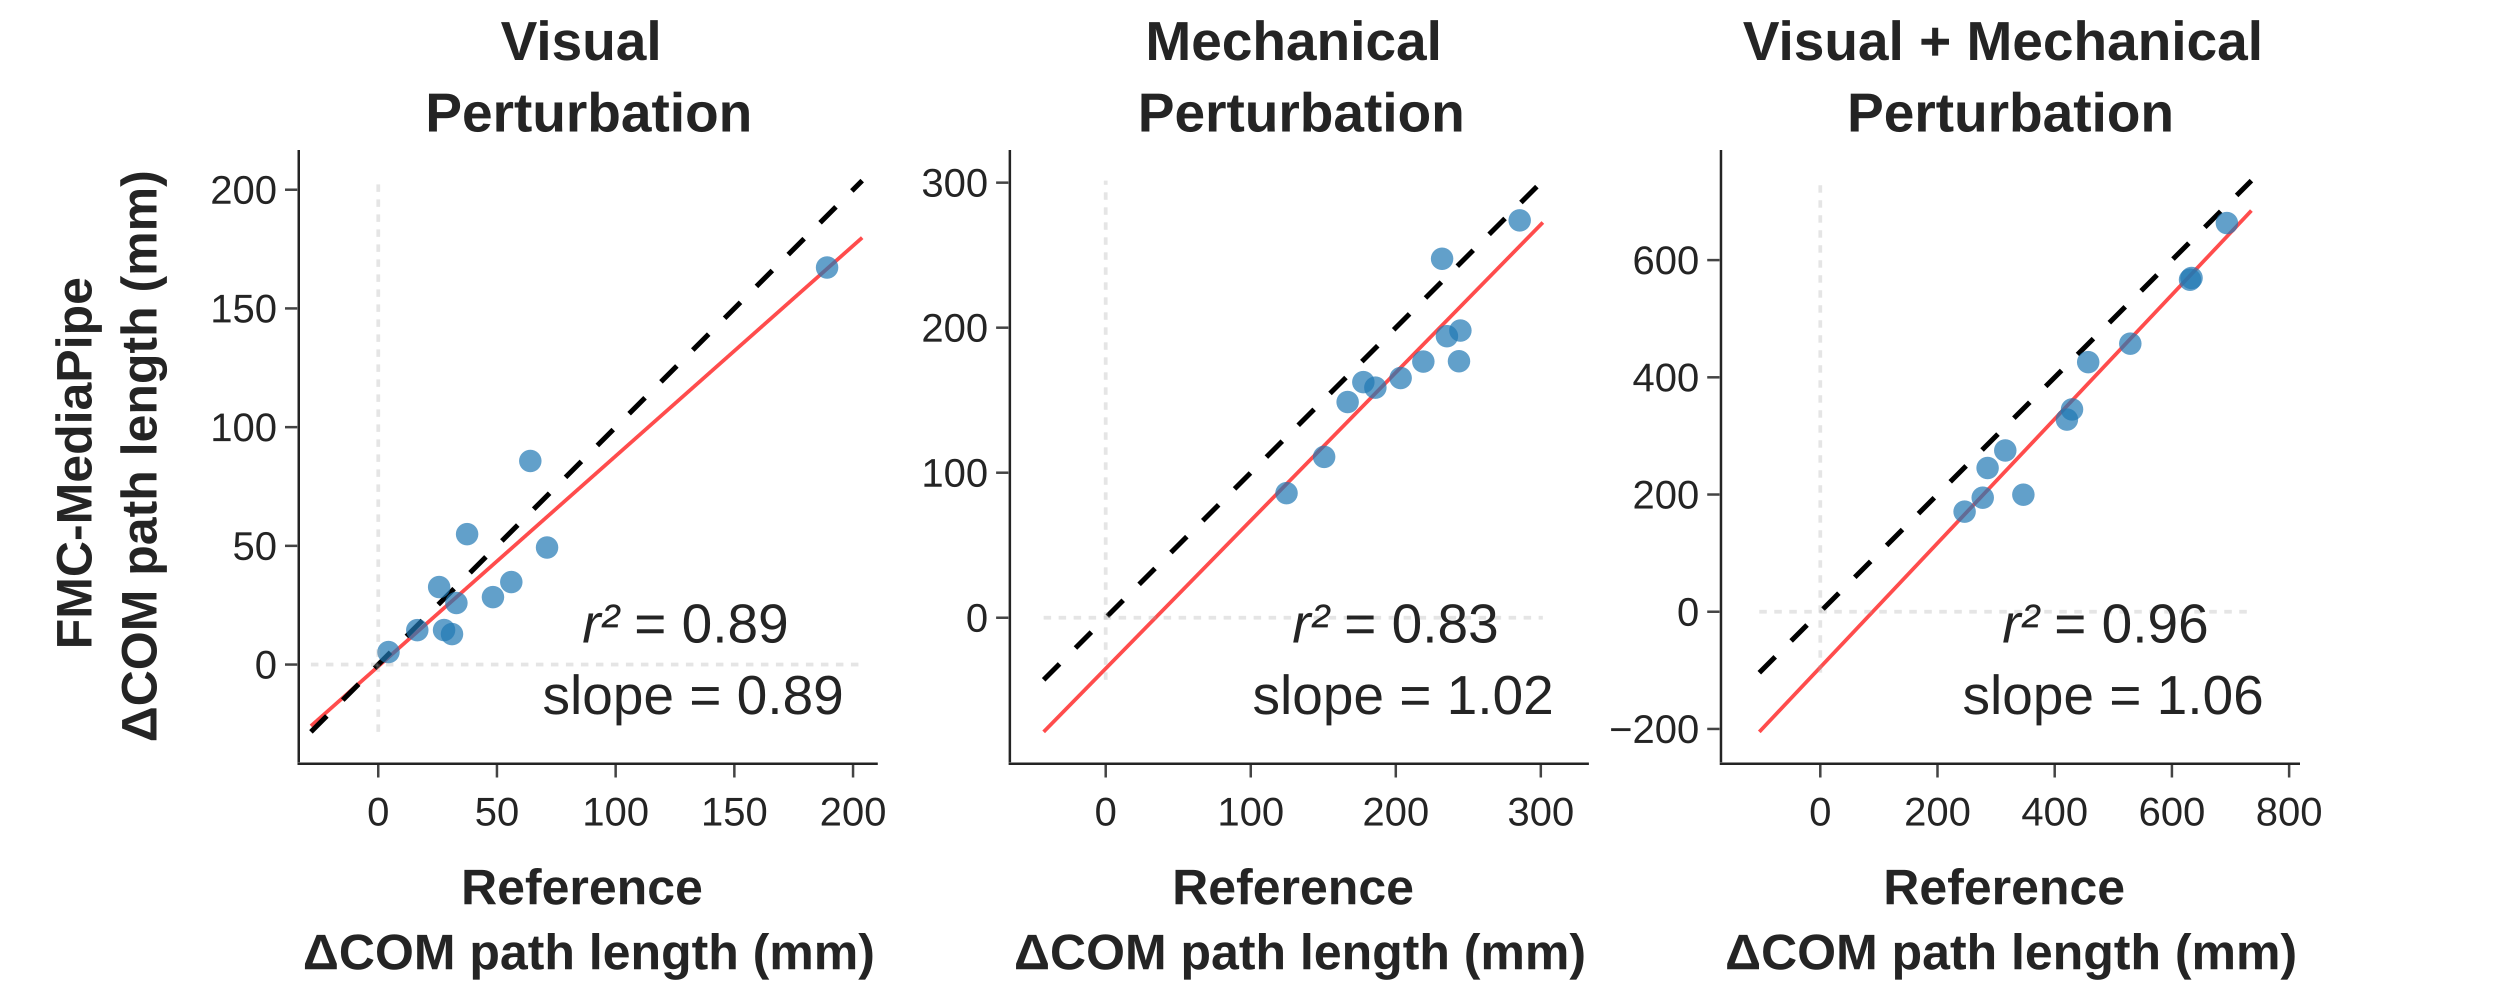
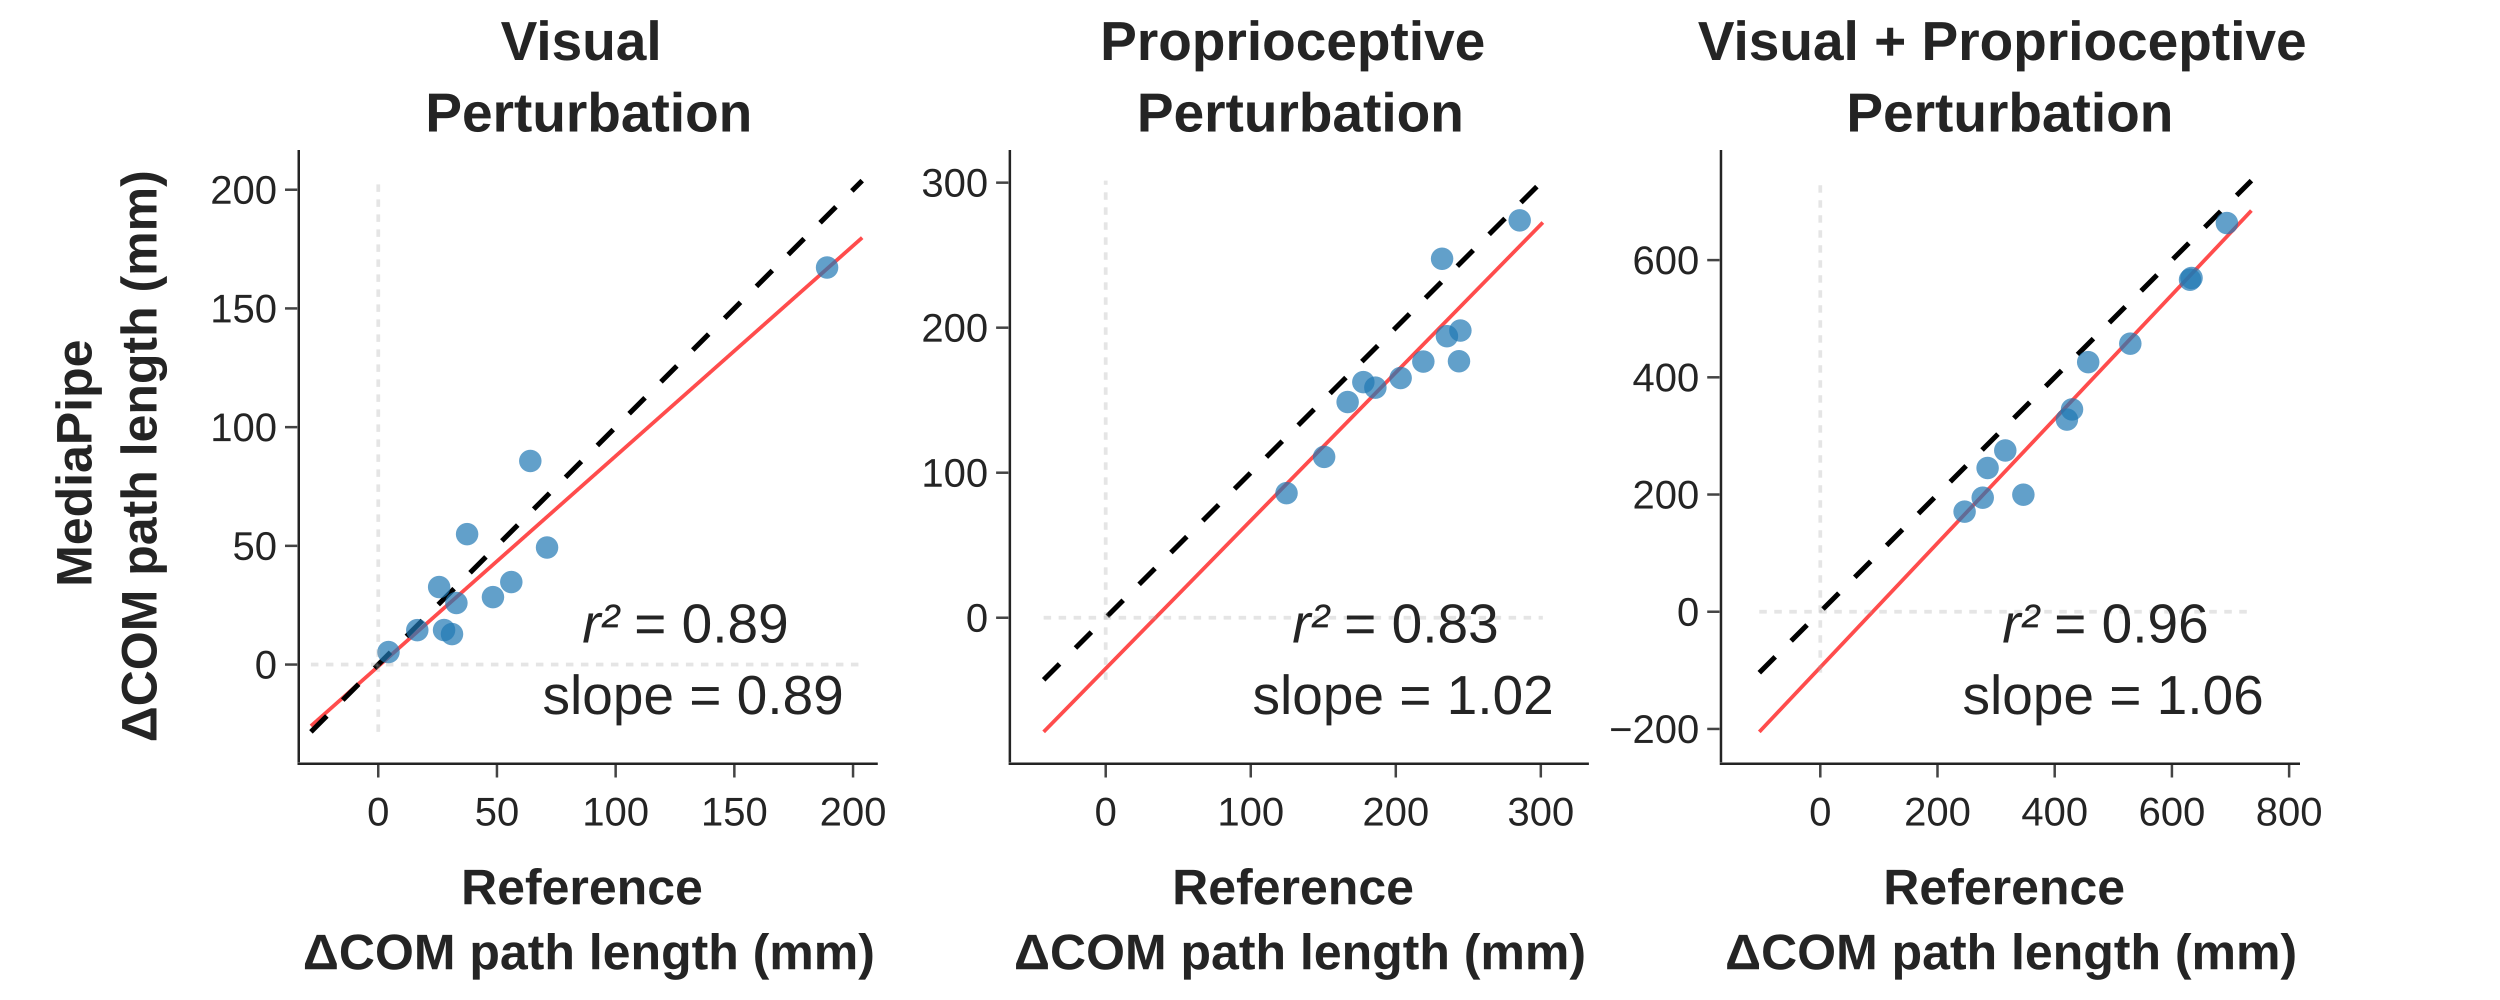
<svg xmlns="http://www.w3.org/2000/svg" class="main-svg" width="3000" height="1200" style="" viewBox="0 0 1000 400">
  <rect x="0" y="0" width="1000" height="400" style="fill: rgb(255, 255, 255); fill-opacity: 1;" />
-   <defs id="defs-99c107">
+   <defs id="defs-bf6c37">
    <g class="clips">
-       <clipPath id="clip99c107xyplot" class="plotclip">
+       <clipPath id="clipbf6c37xyplot" class="plotclip">
        <rect width="231.111" height="245" />
      </clipPath>
-       <clipPath id="clip99c107x2y2plot" class="plotclip">
+       <clipPath id="clipbf6c37x2y2plot" class="plotclip">
        <rect width="231.111" height="245" />
      </clipPath>
-       <clipPath id="clip99c107x3y3plot" class="plotclip">
+       <clipPath id="clipbf6c37x3y3plot" class="plotclip">
        <rect width="231.111" height="245" />
      </clipPath>
-       <clipPath class="axesclip" id="clip99c107x">
+       <clipPath class="axesclip" id="clipbf6c37x">
        <rect x="120" y="0" width="231.111" height="400" />
      </clipPath>
-       <clipPath class="axesclip" id="clip99c107y">
+       <clipPath class="axesclip" id="clipbf6c37y">
        <rect x="0" y="60" width="1000" height="245" />
      </clipPath>
-       <clipPath class="axesclip" id="clip99c107xy">
+       <clipPath class="axesclip" id="clipbf6c37xy">
        <rect x="120" y="60" width="231.111" height="245" />
      </clipPath>
-       <clipPath class="axesclip" id="clip99c107y2">
+       <clipPath class="axesclip" id="clipbf6c37y2">
        <rect x="0" y="60" width="1000" height="245" />
      </clipPath>
-       <clipPath class="axesclip" id="clip99c107xy2">
+       <clipPath class="axesclip" id="clipbf6c37xy2">
        <rect x="120" y="60" width="231.111" height="245" />
      </clipPath>
-       <clipPath class="axesclip" id="clip99c107y3">
+       <clipPath class="axesclip" id="clipbf6c37y3">
        <rect x="0" y="60" width="1000" height="245" />
      </clipPath>
-       <clipPath class="axesclip" id="clip99c107xy3">
+       <clipPath class="axesclip" id="clipbf6c37xy3">
        <rect x="120" y="60" width="231.111" height="245" />
      </clipPath>
-       <clipPath class="axesclip" id="clip99c107x2">
+       <clipPath class="axesclip" id="clipbf6c37x2">
        <rect x="404.444" y="0" width="231.111" height="400" />
      </clipPath>
-       <clipPath class="axesclip" id="clip99c107x2y">
+       <clipPath class="axesclip" id="clipbf6c37x2y">
        <rect x="404.444" y="60" width="231.111" height="245" />
      </clipPath>
-       <clipPath class="axesclip" id="clip99c107x2y2">
+       <clipPath class="axesclip" id="clipbf6c37x2y2">
        <rect x="404.444" y="60" width="231.111" height="245" />
      </clipPath>
-       <clipPath class="axesclip" id="clip99c107x2y3">
+       <clipPath class="axesclip" id="clipbf6c37x2y3">
        <rect x="404.444" y="60" width="231.111" height="245" />
      </clipPath>
-       <clipPath class="axesclip" id="clip99c107x3">
+       <clipPath class="axesclip" id="clipbf6c37x3">
        <rect x="688.889" y="0" width="231.111" height="400" />
      </clipPath>
-       <clipPath class="axesclip" id="clip99c107x3y">
+       <clipPath class="axesclip" id="clipbf6c37x3y">
        <rect x="688.889" y="60" width="231.111" height="245" />
      </clipPath>
-       <clipPath class="axesclip" id="clip99c107x3y2">
+       <clipPath class="axesclip" id="clipbf6c37x3y2">
        <rect x="688.889" y="60" width="231.111" height="245" />
      </clipPath>
-       <clipPath class="axesclip" id="clip99c107x3y3">
+       <clipPath class="axesclip" id="clipbf6c37x3y3">
        <rect x="688.889" y="60" width="231.111" height="245" />
      </clipPath>
    </g>
    <g class="gradients" />
    <g class="patterns" />
  </defs>
  <g class="bglayer" />
  <g class="layer-below">
    <g class="imagelayer" />
    <g class="shapelayer" />
  </g>
  <g class="cartesianlayer">
    <g class="subplot xy">
      <g class="layer-subplot">
        <g class="shapelayer" />
        <g class="imagelayer" />
      </g>
      <g class="minor-gridlayer">
        <g class="x" />
        <g class="y" />
      </g>
      <g class="gridlayer">
        <g class="x" />
        <g class="y" />
      </g>
      <g class="zerolinelayer" />
      <g class="layer-between">
        <g class="shapelayer" />
        <g class="imagelayer" />
      </g>
      <path class="xlines-below" />
      <path class="ylines-below" />
      <g class="overlines-below" />
      <g class="xaxislayer-below" />
      <g class="yaxislayer-below" />
      <g class="overaxes-below" />
      <g class="overplot">
-         <g class="xy" transform="translate(120,60)" clip-path="url(#clip99c107xyplot)">
+         <g class="xy" transform="translate(120,60)" clip-path="url(#clipbf6c37xyplot)">
          <g class="scatterlayer mlayer">
-             <g class="trace scatter trace723221" style="stroke-miterlimit: 2; opacity: 0.7;">
+             <g class="trace scatter traced39b76" style="stroke-miterlimit: 2; opacity: 0.7;">
              <g class="fills" />
              <g class="errorbars" />
              <g class="lines">
                <path class="js-line" d="M4.37,230.4L224.87,35.06" style="vector-effect: none; fill: none; stroke: rgb(255, 0, 0); stroke-opacity: 1; stroke-width: 1.5px; opacity: 1;" />
              </g>
              <g class="points" />
              <g class="text" />
            </g>
-             <g class="trace scatter trace7d276e" style="stroke-miterlimit: 2; opacity: 1;">
+             <g class="trace scatter trace0573f9" style="stroke-miterlimit: 2; opacity: 1;">
              <g class="fills" />
              <g class="errorbars" />
              <g class="lines">
                <path class="js-line" d="M4.37,232.75L224.87,12.25" style="vector-effect: none; fill: none; stroke: rgb(0, 0, 0); stroke-opacity: 1; stroke-dasharray: 9px, 9px; stroke-width: 2px; opacity: 1;" />
              </g>
              <g class="points" />
              <g class="text" />
            </g>
-             <g class="trace scatter trace56e8c5" style="stroke-miterlimit: 2; opacity: 1;">
+             <g class="trace scatter trace6e6828" style="stroke-miterlimit: 2; opacity: 1;">
              <g class="fills" />
              <g class="errorbars" />
              <g class="lines" />
              <g class="points">
                <path class="point" transform="translate(35.4,200.82)" d="M4.5,0A4.5,4.5 0 1,1 0,-4.5A4.5,4.5 0 0,1 4.5,0Z" style="opacity: 0.7; stroke-width: 0px; fill: rgb(31, 119, 180); fill-opacity: 1;" />
                <path class="point" transform="translate(60.8,193.63)" d="M4.5,0A4.5,4.5 0 1,1 0,-4.5A4.5,4.5 0 0,1 4.5,0Z" style="opacity: 0.7; stroke-width: 0px; fill: rgb(31, 119, 180); fill-opacity: 1;" />
                <path class="point" transform="translate(98.82,159.01)" d="M4.5,0A4.5,4.5 0 1,1 0,-4.5A4.5,4.5 0 0,1 4.5,0Z" style="opacity: 0.7; stroke-width: 0px; fill: rgb(31, 119, 180); fill-opacity: 1;" />
                <path class="point" transform="translate(62.56,181.2)" d="M4.5,0A4.5,4.5 0 1,1 0,-4.5A4.5,4.5 0 0,1 4.5,0Z" style="opacity: 0.7; stroke-width: 0px; fill: rgb(31, 119, 180); fill-opacity: 1;" />
                <path class="point" transform="translate(46.91,192.06)" d="M4.5,0A4.5,4.5 0 1,1 0,-4.5A4.5,4.5 0 0,1 4.5,0Z" style="opacity: 0.7; stroke-width: 0px; fill: rgb(31, 119, 180); fill-opacity: 1;" />
                <path class="point" transform="translate(84.52,172.82)" d="M4.5,0A4.5,4.5 0 1,1 0,-4.5A4.5,4.5 0 0,1 4.5,0Z" style="opacity: 0.7; stroke-width: 0px; fill: rgb(31, 119, 180); fill-opacity: 1;" />
                <path class="point" transform="translate(210.83,47.01)" d="M4.5,0A4.5,4.5 0 1,1 0,-4.5A4.5,4.5 0 0,1 4.5,0Z" style="opacity: 0.7; stroke-width: 0px; fill: rgb(31, 119, 180); fill-opacity: 1;" />
                <path class="point" transform="translate(55.66,174.82)" d="M4.5,0A4.5,4.5 0 1,1 0,-4.5A4.5,4.5 0 0,1 4.5,0Z" style="opacity: 0.7; stroke-width: 0px; fill: rgb(31, 119, 180); fill-opacity: 1;" />
                <path class="point" transform="translate(57.62,192.02)" d="M4.5,0A4.5,4.5 0 1,1 0,-4.5A4.5,4.5 0 0,1 4.5,0Z" style="opacity: 0.7; stroke-width: 0px; fill: rgb(31, 119, 180); fill-opacity: 1;" />
                <path class="point" transform="translate(66.84,153.66)" d="M4.5,0A4.5,4.5 0 1,1 0,-4.5A4.5,4.5 0 0,1 4.5,0Z" style="opacity: 0.7; stroke-width: 0px; fill: rgb(31, 119, 180); fill-opacity: 1;" />
                <path class="point" transform="translate(77.18,178.85)" d="M4.5,0A4.5,4.5 0 1,1 0,-4.5A4.5,4.5 0 0,1 4.5,0Z" style="opacity: 0.7; stroke-width: 0px; fill: rgb(31, 119, 180); fill-opacity: 1;" />
                <path class="point" transform="translate(92.12,124.39)" d="M4.5,0A4.5,4.5 0 1,1 0,-4.5A4.5,4.5 0 0,1 4.5,0Z" style="opacity: 0.7; stroke-width: 0px; fill: rgb(31, 119, 180); fill-opacity: 1;" />
              </g>
              <g class="text" />
            </g>
          </g>
        </g>
      </g>
      <path class="xlines-above crisp" d="M119,305.5H351.111" style="fill: none; stroke-width: 1px; stroke: rgb(36, 36, 36); stroke-opacity: 1;" />
      <path class="ylines-above crisp" d="M119.5,60V305" style="fill: none; stroke-width: 1px; stroke: rgb(36, 36, 36); stroke-opacity: 1;" />
      <g class="overlines-above" />
      <g class="xaxislayer-above">
        <path class="xtick ticks crisp" d="M0,306v5" transform="translate(151.3,0)" style="stroke: rgb(68, 68, 68); stroke-opacity: 1; stroke-width: 1px;" />
        <path class="xtick ticks crisp" d="M0,306v5" transform="translate(198.78,0)" style="stroke: rgb(68, 68, 68); stroke-opacity: 1; stroke-width: 1px;" />
        <path class="xtick ticks crisp" d="M0,306v5" transform="translate(246.26,0)" style="stroke: rgb(68, 68, 68); stroke-opacity: 1; stroke-width: 1px;" />
        <path class="xtick ticks crisp" d="M0,306v5" transform="translate(293.74,0)" style="stroke: rgb(68, 68, 68); stroke-opacity: 1; stroke-width: 1px;" />
        <path class="xtick ticks crisp" d="M0,306v5" transform="translate(341.22,0)" style="stroke: rgb(68, 68, 68); stroke-opacity: 1; stroke-width: 1px;" />
        <g class="xtick">
          <text text-anchor="middle" x="0" y="330.2" transform="translate(151.3,0)" style="font-family: Arial; font-size: 16px; fill: rgb(36, 36, 36); fill-opacity: 1; white-space: pre; opacity: 1;">0</text>
        </g>
        <g class="xtick">
          <text text-anchor="middle" x="0" y="330.2" style="font-family: Arial; font-size: 16px; fill: rgb(36, 36, 36); fill-opacity: 1; white-space: pre; opacity: 1;" transform="translate(198.78,0)">50</text>
        </g>
        <g class="xtick">
          <text text-anchor="middle" x="0" y="330.2" style="font-family: Arial; font-size: 16px; fill: rgb(36, 36, 36); fill-opacity: 1; white-space: pre; opacity: 1;" transform="translate(246.26,0)">100</text>
        </g>
        <g class="xtick">
          <text text-anchor="middle" x="0" y="330.2" style="font-family: Arial; font-size: 16px; fill: rgb(36, 36, 36); fill-opacity: 1; white-space: pre; opacity: 1;" transform="translate(293.74,0)">150</text>
        </g>
        <g class="xtick">
          <text text-anchor="middle" x="0" y="330.2" style="font-family: Arial; font-size: 16px; fill: rgb(36, 36, 36); fill-opacity: 1; white-space: pre; opacity: 1;" transform="translate(341.22,0)">200</text>
        </g>
      </g>
      <g class="yaxislayer-above">
        <path class="ytick ticks crisp" d="M119,0h-5" transform="translate(0,265.82)" style="stroke: rgb(68, 68, 68); stroke-opacity: 1; stroke-width: 1px;" />
        <path class="ytick ticks crisp" d="M119,0h-5" transform="translate(0,218.34)" style="stroke: rgb(68, 68, 68); stroke-opacity: 1; stroke-width: 1px;" />
        <path class="ytick ticks crisp" d="M119,0h-5" transform="translate(0,170.86)" style="stroke: rgb(68, 68, 68); stroke-opacity: 1; stroke-width: 1px;" />
        <path class="ytick ticks crisp" d="M119,0h-5" transform="translate(0,123.37)" style="stroke: rgb(68, 68, 68); stroke-opacity: 1; stroke-width: 1px;" />
        <path class="ytick ticks crisp" d="M119,0h-5" transform="translate(0,75.89)" style="stroke: rgb(68, 68, 68); stroke-opacity: 1; stroke-width: 1px;" />
        <g class="ytick">
          <text text-anchor="end" x="110.8" y="5.6" transform="translate(0,265.82)" style="font-family: Arial; font-size: 16px; fill: rgb(36, 36, 36); fill-opacity: 1; white-space: pre; opacity: 1;">0</text>
        </g>
        <g class="ytick">
          <text text-anchor="end" x="110.8" y="5.6" style="font-family: Arial; font-size: 16px; fill: rgb(36, 36, 36); fill-opacity: 1; white-space: pre; opacity: 1;" transform="translate(0,218.34)">50</text>
        </g>
        <g class="ytick">
          <text text-anchor="end" x="110.8" y="5.6" style="font-family: Arial; font-size: 16px; fill: rgb(36, 36, 36); fill-opacity: 1; white-space: pre; opacity: 1;" transform="translate(0,170.86)">100</text>
        </g>
        <g class="ytick">
          <text text-anchor="end" x="110.8" y="5.6" style="font-family: Arial; font-size: 16px; fill: rgb(36, 36, 36); fill-opacity: 1; white-space: pre; opacity: 1;" transform="translate(0,123.37)">150</text>
        </g>
        <g class="ytick">
          <text text-anchor="end" x="110.8" y="5.6" style="font-family: Arial; font-size: 16px; fill: rgb(36, 36, 36); fill-opacity: 1; white-space: pre; opacity: 1;" transform="translate(0,75.89)">200</text>
        </g>
      </g>
      <g class="overaxes-above" />
    </g>
    <g class="subplot x2y2">
      <g class="layer-subplot">
        <g class="shapelayer" />
        <g class="imagelayer" />
      </g>
      <g class="minor-gridlayer">
        <g class="x2" />
        <g class="y2" />
      </g>
      <g class="gridlayer">
        <g class="x2" />
        <g class="y2" />
      </g>
      <g class="zerolinelayer" />
      <g class="layer-between">
        <g class="shapelayer" />
        <g class="imagelayer" />
      </g>
      <path class="xlines-below" />
      <path class="ylines-below" />
      <g class="overlines-below" />
      <g class="xaxislayer-below" />
      <g class="yaxislayer-below" />
      <g class="overaxes-below" />
      <g class="overplot">
-         <g class="x2y2" transform="translate(404.4444,60)" clip-path="url(#clip99c107x2y2plot)">
+         <g class="x2y2" transform="translate(404.4444,60)" clip-path="url(#clipbf6c37x2y2plot)">
          <g class="scatterlayer mlayer">
-             <g class="trace scatter trace7ed0c8" style="stroke-miterlimit: 2; opacity: 0.7;">
+             <g class="trace scatter tracee2e56a" style="stroke-miterlimit: 2; opacity: 0.7;">
              <g class="fills" />
              <g class="errorbars" />
              <g class="lines">
                <path class="js-line" d="M13.01,232.75L212.69,28.99" style="vector-effect: none; fill: none; stroke: rgb(255, 0, 0); stroke-opacity: 1; stroke-width: 1.5px; opacity: 1;" />
              </g>
              <g class="points" />
              <g class="text" />
            </g>
-             <g class="trace scatter trace3eb576" style="stroke-miterlimit: 2; opacity: 1;">
+             <g class="trace scatter trace85a915" style="stroke-miterlimit: 2; opacity: 1;">
              <g class="fills" />
              <g class="errorbars" />
              <g class="lines">
                <path class="js-line" d="M13.01,211.93L212.69,12.25" style="vector-effect: none; fill: none; stroke: rgb(0, 0, 0); stroke-opacity: 1; stroke-dasharray: 9px, 9px; stroke-width: 2px; opacity: 1;" />
              </g>
              <g class="points" />
              <g class="text" />
            </g>
-             <g class="trace scatter trace68684f" style="stroke-miterlimit: 2; opacity: 1;">
+             <g class="trace scatter trace732be6" style="stroke-miterlimit: 2; opacity: 1;">
              <g class="fills" />
              <g class="errorbars" />
              <g class="lines" />
              <g class="points">
                <path class="point" transform="translate(179.15,84.5)" d="M4.5,0A4.5,4.5 0 1,1 0,-4.5A4.5,4.5 0 0,1 4.5,0Z" style="opacity: 0.7; stroke-width: 0px; fill: rgb(31, 119, 180); fill-opacity: 1;" />
                <path class="point" transform="translate(155.81,91.21)" d="M4.5,0A4.5,4.5 0 1,1 0,-4.5A4.5,4.5 0 0,1 4.5,0Z" style="opacity: 0.7; stroke-width: 0px; fill: rgb(31, 119, 180); fill-opacity: 1;" />
                <path class="point" transform="translate(203.43,28.15)" d="M4.5,0A4.5,4.5 0 1,1 0,-4.5A4.5,4.5 0 0,1 4.5,0Z" style="opacity: 0.7; stroke-width: 0px; fill: rgb(31, 119, 180); fill-opacity: 1;" />
                <path class="point" transform="translate(172.39,43.51)" d="M4.5,0A4.5,4.5 0 1,1 0,-4.5A4.5,4.5 0 0,1 4.5,0Z" style="opacity: 0.7; stroke-width: 0px; fill: rgb(31, 119, 180); fill-opacity: 1;" />
                <path class="point" transform="translate(125.21,122.76)" d="M4.5,0A4.5,4.5 0 1,1 0,-4.5A4.5,4.5 0 0,1 4.5,0Z" style="opacity: 0.7; stroke-width: 0px; fill: rgb(31, 119, 180); fill-opacity: 1;" />
                <path class="point" transform="translate(110.17,137.26)" d="M4.5,0A4.5,4.5 0 1,1 0,-4.5A4.5,4.5 0 0,1 4.5,0Z" style="opacity: 0.7; stroke-width: 0px; fill: rgb(31, 119, 180); fill-opacity: 1;" />
                <path class="point" transform="translate(179.71,72.22)" d="M4.5,0A4.5,4.5 0 1,1 0,-4.5A4.5,4.5 0 0,1 4.5,0Z" style="opacity: 0.7; stroke-width: 0px; fill: rgb(31, 119, 180); fill-opacity: 1;" />
                <path class="point" transform="translate(140.89,92.85)" d="M4.5,0A4.5,4.5 0 1,1 0,-4.5A4.5,4.5 0 0,1 4.5,0Z" style="opacity: 0.7; stroke-width: 0px; fill: rgb(31, 119, 180); fill-opacity: 1;" />
                <path class="point" transform="translate(145.7,95.06)" d="M4.5,0A4.5,4.5 0 1,1 0,-4.5A4.5,4.5 0 0,1 4.5,0Z" style="opacity: 0.7; stroke-width: 0px; fill: rgb(31, 119, 180); fill-opacity: 1;" />
                <path class="point" transform="translate(134.61,100.81)" d="M4.5,0A4.5,4.5 0 1,1 0,-4.5A4.5,4.5 0 0,1 4.5,0Z" style="opacity: 0.7; stroke-width: 0px; fill: rgb(31, 119, 180); fill-opacity: 1;" />
                <path class="point" transform="translate(174.33,74.48)" d="M4.5,0A4.5,4.5 0 1,1 0,-4.5A4.5,4.5 0 0,1 4.5,0Z" style="opacity: 0.7; stroke-width: 0px; fill: rgb(31, 119, 180); fill-opacity: 1;" />
                <path class="point" transform="translate(164.89,84.63)" d="M4.5,0A4.5,4.5 0 1,1 0,-4.5A4.5,4.5 0 0,1 4.5,0Z" style="opacity: 0.7; stroke-width: 0px; fill: rgb(31, 119, 180); fill-opacity: 1;" />
              </g>
              <g class="text" />
            </g>
          </g>
        </g>
      </g>
      <path class="xlines-above crisp" d="M403.444,305.5H635.556" style="fill: none; stroke-width: 1px; stroke: rgb(36, 36, 36); stroke-opacity: 1;" />
      <path class="ylines-above crisp" d="M403.944,60V305" style="fill: none; stroke-width: 1px; stroke: rgb(36, 36, 36); stroke-opacity: 1;" />
      <g class="overlines-above" />
      <g class="xaxislayer-above">
        <path class="x2tick ticks crisp" d="M0,306v5" transform="translate(442.2844,0)" style="stroke: rgb(68, 68, 68); stroke-opacity: 1; stroke-width: 1px;" />
        <path class="x2tick ticks crisp" d="M0,306v5" transform="translate(500.3044,0)" style="stroke: rgb(68, 68, 68); stroke-opacity: 1; stroke-width: 1px;" />
        <path class="x2tick ticks crisp" d="M0,306v5" transform="translate(558.3144,0)" style="stroke: rgb(68, 68, 68); stroke-opacity: 1; stroke-width: 1px;" />
        <path class="x2tick ticks crisp" d="M0,306v5" transform="translate(616.3244,0)" style="stroke: rgb(68, 68, 68); stroke-opacity: 1; stroke-width: 1px;" />
        <g class="x2tick">
          <text text-anchor="middle" x="0" y="330.2" transform="translate(442.2844,0)" style="font-family: Arial; font-size: 16px; fill: rgb(36, 36, 36); fill-opacity: 1; white-space: pre; opacity: 1;">0</text>
        </g>
        <g class="x2tick">
          <text text-anchor="middle" x="0" y="330.2" style="font-family: Arial; font-size: 16px; fill: rgb(36, 36, 36); fill-opacity: 1; white-space: pre; opacity: 1;" transform="translate(500.3044,0)">100</text>
        </g>
        <g class="x2tick">
          <text text-anchor="middle" x="0" y="330.2" style="font-family: Arial; font-size: 16px; fill: rgb(36, 36, 36); fill-opacity: 1; white-space: pre; opacity: 1;" transform="translate(558.3144,0)">200</text>
        </g>
        <g class="x2tick">
          <text text-anchor="middle" x="0" y="330.2" style="font-family: Arial; font-size: 16px; fill: rgb(36, 36, 36); fill-opacity: 1; white-space: pre; opacity: 1;" transform="translate(616.3244,0)">300</text>
        </g>
      </g>
      <g class="yaxislayer-above">
        <path class="y2tick ticks crisp" d="M403.444,0h-5" transform="translate(0,247.09)" style="stroke: rgb(68, 68, 68); stroke-opacity: 1; stroke-width: 1px;" />
        <path class="y2tick ticks crisp" d="M403.444,0h-5" transform="translate(0,189.08)" style="stroke: rgb(68, 68, 68); stroke-opacity: 1; stroke-width: 1px;" />
        <path class="y2tick ticks crisp" d="M403.444,0h-5" transform="translate(0,131.07)" style="stroke: rgb(68, 68, 68); stroke-opacity: 1; stroke-width: 1px;" />
        <path class="y2tick ticks crisp" d="M403.444,0h-5" transform="translate(0,73.06)" style="stroke: rgb(68, 68, 68); stroke-opacity: 1; stroke-width: 1px;" />
        <g class="y2tick">
          <text text-anchor="end" x="395.244" y="5.6" transform="translate(0,247.09)" style="font-family: Arial; font-size: 16px; fill: rgb(36, 36, 36); fill-opacity: 1; white-space: pre; opacity: 1;">0</text>
        </g>
        <g class="y2tick">
          <text text-anchor="end" x="395.244" y="5.6" style="font-family: Arial; font-size: 16px; fill: rgb(36, 36, 36); fill-opacity: 1; white-space: pre; opacity: 1;" transform="translate(0,189.08)">100</text>
        </g>
        <g class="y2tick">
          <text text-anchor="end" x="395.244" y="5.6" style="font-family: Arial; font-size: 16px; fill: rgb(36, 36, 36); fill-opacity: 1; white-space: pre; opacity: 1;" transform="translate(0,131.07)">200</text>
        </g>
        <g class="y2tick">
          <text text-anchor="end" x="395.244" y="5.6" style="font-family: Arial; font-size: 16px; fill: rgb(36, 36, 36); fill-opacity: 1; white-space: pre; opacity: 1;" transform="translate(0,73.06)">300</text>
        </g>
      </g>
      <g class="overaxes-above" />
    </g>
    <g class="subplot x3y3">
      <g class="layer-subplot">
        <g class="shapelayer" />
        <g class="imagelayer" />
      </g>
      <g class="minor-gridlayer">
        <g class="x3" />
        <g class="y3" />
      </g>
      <g class="gridlayer">
        <g class="x3" />
        <g class="y3" />
      </g>
      <g class="zerolinelayer" />
      <g class="layer-between">
        <g class="shapelayer" />
        <g class="imagelayer" />
      </g>
      <path class="xlines-below" />
      <path class="ylines-below" />
      <g class="overlines-below" />
      <g class="xaxislayer-below" />
      <g class="yaxislayer-below" />
      <g class="overaxes-below" />
      <g class="overplot">
-         <g class="x3y3" transform="translate(688.8889,60)" clip-path="url(#clip99c107x3y3plot)">
+         <g class="x3y3" transform="translate(688.8889,60)" clip-path="url(#clipbf6c37x3y3plot)">
          <g class="scatterlayer mlayer">
-             <g class="trace scatter trace5c3fe1" style="stroke-miterlimit: 2; opacity: 0.7;">
+             <g class="trace scatter trace52d79d" style="stroke-miterlimit: 2; opacity: 0.7;">
              <g class="fills" />
              <g class="errorbars" />
              <g class="lines">
                <path class="js-line" d="M14.83,232.75L211.67,24.23" style="vector-effect: none; fill: none; stroke: rgb(255, 0, 0); stroke-opacity: 1; stroke-width: 1.5px; opacity: 1;" />
              </g>
              <g class="points" />
              <g class="text" />
            </g>
-             <g class="trace scatter tracee5094d" style="stroke-miterlimit: 2; opacity: 1;">
+             <g class="trace scatter tracebbb717" style="stroke-miterlimit: 2; opacity: 1;">
              <g class="fills" />
              <g class="errorbars" />
              <g class="lines">
                <path class="js-line" d="M14.83,209.09L211.67,12.25" style="vector-effect: none; fill: none; stroke: rgb(0, 0, 0); stroke-opacity: 1; stroke-dasharray: 9px, 9px; stroke-width: 2px; opacity: 1;" />
              </g>
              <g class="points" />
              <g class="text" />
            </g>
-             <g class="trace scatter tracecb0cb4" style="stroke-miterlimit: 2; opacity: 1;">
+             <g class="trace scatter trace93b6f2" style="stroke-miterlimit: 2; opacity: 1;">
              <g class="fills" />
              <g class="errorbars" />
              <g class="lines" />
              <g class="points">
                <path class="point" transform="translate(137.87,107.83)" d="M4.5,0A4.5,4.5 0 1,1 0,-4.5A4.5,4.5 0 0,1 4.5,0Z" style="opacity: 0.7; stroke-width: 0px; fill: rgb(31, 119, 180); fill-opacity: 1;" />
                <path class="point" transform="translate(139.92,103.77)" d="M4.5,0A4.5,4.5 0 1,1 0,-4.5A4.5,4.5 0 0,1 4.5,0Z" style="opacity: 0.7; stroke-width: 0px; fill: rgb(31, 119, 180); fill-opacity: 1;" />
                <path class="point" transform="translate(201.86,29.22)" d="M4.5,0A4.5,4.5 0 1,1 0,-4.5A4.5,4.5 0 0,1 4.5,0Z" style="opacity: 0.7; stroke-width: 0px; fill: rgb(31, 119, 180); fill-opacity: 1;" />
                <path class="point" transform="translate(187.12,51.89)" d="M4.5,0A4.5,4.5 0 1,1 0,-4.5A4.5,4.5 0 0,1 4.5,0Z" style="opacity: 0.7; stroke-width: 0px; fill: rgb(31, 119, 180); fill-opacity: 1;" />
                <path class="point" transform="translate(96.95,144.66)" d="M4.5,0A4.5,4.5 0 1,1 0,-4.5A4.5,4.5 0 0,1 4.5,0Z" style="opacity: 0.7; stroke-width: 0px; fill: rgb(31, 119, 180); fill-opacity: 1;" />
                <path class="point" transform="translate(120.46,137.88)" d="M4.5,0A4.5,4.5 0 1,1 0,-4.5A4.5,4.5 0 0,1 4.5,0Z" style="opacity: 0.7; stroke-width: 0px; fill: rgb(31, 119, 180); fill-opacity: 1;" />
                <path class="point" transform="translate(187.73,51.2)" d="M4.5,0A4.5,4.5 0 1,1 0,-4.5A4.5,4.5 0 0,1 4.5,0Z" style="opacity: 0.7; stroke-width: 0px; fill: rgb(31, 119, 180); fill-opacity: 1;" />
                <path class="point" transform="translate(106.15,127.2)" d="M4.5,0A4.5,4.5 0 1,1 0,-4.5A4.5,4.5 0 0,1 4.5,0Z" style="opacity: 0.7; stroke-width: 0px; fill: rgb(31, 119, 180); fill-opacity: 1;" />
                <path class="point" transform="translate(104.2,139.08)" d="M4.5,0A4.5,4.5 0 1,1 0,-4.5A4.5,4.5 0 0,1 4.5,0Z" style="opacity: 0.7; stroke-width: 0px; fill: rgb(31, 119, 180); fill-opacity: 1;" />
                <path class="point" transform="translate(113.22,120.19)" d="M4.5,0A4.5,4.5 0 1,1 0,-4.5A4.5,4.5 0 0,1 4.5,0Z" style="opacity: 0.7; stroke-width: 0px; fill: rgb(31, 119, 180); fill-opacity: 1;" />
                <path class="point" transform="translate(163.23,77.47)" d="M4.5,0A4.5,4.5 0 1,1 0,-4.5A4.5,4.5 0 0,1 4.5,0Z" style="opacity: 0.7; stroke-width: 0px; fill: rgb(31, 119, 180); fill-opacity: 1;" />
                <path class="point" transform="translate(146.39,84.86)" d="M4.5,0A4.5,4.5 0 1,1 0,-4.5A4.5,4.5 0 0,1 4.5,0Z" style="opacity: 0.7; stroke-width: 0px; fill: rgb(31, 119, 180); fill-opacity: 1;" />
              </g>
              <g class="text" />
            </g>
          </g>
        </g>
      </g>
      <path class="xlines-above crisp" d="M687.889,305.5H920" style="fill: none; stroke-width: 1px; stroke: rgb(36, 36, 36); stroke-opacity: 1;" />
      <path class="ylines-above crisp" d="M688.389,60V305" style="fill: none; stroke-width: 1px; stroke: rgb(36, 36, 36); stroke-opacity: 1;" />
      <g class="overlines-above" />
      <g class="xaxislayer-above">
        <path class="x3tick ticks crisp" d="M0,306v5" transform="translate(728.1189,0)" style="stroke: rgb(68, 68, 68); stroke-opacity: 1; stroke-width: 1px;" />
        <path class="x3tick ticks crisp" d="M0,306v5" transform="translate(774.9989,0)" style="stroke: rgb(68, 68, 68); stroke-opacity: 1; stroke-width: 1px;" />
        <path class="x3tick ticks crisp" d="M0,306v5" transform="translate(821.8789,0)" style="stroke: rgb(68, 68, 68); stroke-opacity: 1; stroke-width: 1px;" />
        <path class="x3tick ticks crisp" d="M0,306v5" transform="translate(868.7689,0)" style="stroke: rgb(68, 68, 68); stroke-opacity: 1; stroke-width: 1px;" />
        <path class="x3tick ticks crisp" d="M0,306v5" transform="translate(915.6489,0)" style="stroke: rgb(68, 68, 68); stroke-opacity: 1; stroke-width: 1px;" />
        <g class="x3tick">
          <text text-anchor="middle" x="0" y="330.2" transform="translate(728.1189,0)" style="font-family: Arial; font-size: 16px; fill: rgb(36, 36, 36); fill-opacity: 1; white-space: pre; opacity: 1;">0</text>
        </g>
        <g class="x3tick">
          <text text-anchor="middle" x="0" y="330.2" style="font-family: Arial; font-size: 16px; fill: rgb(36, 36, 36); fill-opacity: 1; white-space: pre; opacity: 1;" transform="translate(774.9989,0)">200</text>
        </g>
        <g class="x3tick">
          <text text-anchor="middle" x="0" y="330.2" style="font-family: Arial; font-size: 16px; fill: rgb(36, 36, 36); fill-opacity: 1; white-space: pre; opacity: 1;" transform="translate(821.8789,0)">400</text>
        </g>
        <g class="x3tick">
          <text text-anchor="middle" x="0" y="330.2" style="font-family: Arial; font-size: 16px; fill: rgb(36, 36, 36); fill-opacity: 1; white-space: pre; opacity: 1;" transform="translate(868.7689,0)">600</text>
        </g>
        <g class="x3tick">
          <text text-anchor="middle" x="0" y="330.2" style="font-family: Arial; font-size: 16px; fill: rgb(36, 36, 36); fill-opacity: 1; white-space: pre; opacity: 1;" transform="translate(915.6489,0)">800</text>
        </g>
      </g>
      <g class="yaxislayer-above">
        <path class="y3tick ticks crisp" d="M687.889,0h-5" transform="translate(0,291.58)" style="stroke: rgb(68, 68, 68); stroke-opacity: 1; stroke-width: 1px;" />
        <path class="y3tick ticks crisp" d="M687.889,0h-5" transform="translate(0,244.69)" style="stroke: rgb(68, 68, 68); stroke-opacity: 1; stroke-width: 1px;" />
        <path class="y3tick ticks crisp" d="M687.889,0h-5" transform="translate(0,197.81)" style="stroke: rgb(68, 68, 68); stroke-opacity: 1; stroke-width: 1px;" />
        <path class="y3tick ticks crisp" d="M687.889,0h-5" transform="translate(0,150.93)" style="stroke: rgb(68, 68, 68); stroke-opacity: 1; stroke-width: 1px;" />
        <path class="y3tick ticks crisp" d="M687.889,0h-5" transform="translate(0,104.04)" style="stroke: rgb(68, 68, 68); stroke-opacity: 1; stroke-width: 1px;" />
        <g class="y3tick">
          <text text-anchor="end" x="679.689" y="5.6" transform="translate(0,291.58)" style="font-family: Arial; font-size: 16px; fill: rgb(36, 36, 36); fill-opacity: 1; white-space: pre; opacity: 1;">−200</text>
        </g>
        <g class="y3tick">
          <text text-anchor="end" x="679.689" y="5.6" style="font-family: Arial; font-size: 16px; fill: rgb(36, 36, 36); fill-opacity: 1; white-space: pre; opacity: 1;" transform="translate(0,244.69)">0</text>
        </g>
        <g class="y3tick">
          <text text-anchor="end" x="679.689" y="5.6" style="font-family: Arial; font-size: 16px; fill: rgb(36, 36, 36); fill-opacity: 1; white-space: pre; opacity: 1;" transform="translate(0,197.81)">200</text>
        </g>
        <g class="y3tick">
          <text text-anchor="end" x="679.689" y="5.6" style="font-family: Arial; font-size: 16px; fill: rgb(36, 36, 36); fill-opacity: 1; white-space: pre; opacity: 1;" transform="translate(0,150.93)">400</text>
        </g>
        <g class="y3tick">
          <text text-anchor="end" x="679.689" y="5.6" style="font-family: Arial; font-size: 16px; fill: rgb(36, 36, 36); fill-opacity: 1; white-space: pre; opacity: 1;" transform="translate(0,104.04)">600</text>
        </g>
      </g>
      <g class="overaxes-above" />
    </g>
  </g>
  <g class="polarlayer" />
  <g class="smithlayer" />
  <g class="ternarylayer" />
  <g class="geolayer" />
  <g class="funnelarealayer" />
  <g class="pielayer" />
  <g class="iciclelayer" />
  <g class="treemaplayer" />
  <g class="sunburstlayer" />
  <g class="glimages" />
-   <defs id="topdefs-99c107">
+   <defs id="topdefs-bf6c37">
    <g class="clips" />
  </defs>
  <g class="layer-above">
    <g class="imagelayer" />
    <g class="shapelayer">
-       <g class="shape-group" data-index="0" clip-path="url(#clip99c107xy)">
+       <g class="shape-group" data-index="0" clip-path="url(#clipbf6c37xy)">
        <path data-index="0" fill-rule="evenodd" d="M124.37,265.82L344.87,265.82" style="opacity: 0.3; stroke: rgb(169, 169, 169); stroke-opacity: 1; fill: rgb(0, 0, 0); fill-opacity: 1; stroke-dasharray: 3px, 3px; stroke-width: 1.5px;" />
      </g>
-       <g class="shape-group" data-index="1" clip-path="url(#clip99c107xy)">
+       <g class="shape-group" data-index="1" clip-path="url(#clipbf6c37xy)">
        <path data-index="1" fill-rule="evenodd" d="M151.3,292.75L151.3,72.25" style="opacity: 0.3; stroke: rgb(169, 169, 169); stroke-opacity: 1; fill: rgb(0, 0, 0); fill-opacity: 1; stroke-dasharray: 3px, 3px; stroke-width: 1.5px;" />
      </g>
-       <g class="shape-group" data-index="2" clip-path="url(#clip99c107x2y2)">
+       <g class="shape-group" data-index="2" clip-path="url(#clipbf6c37x2y2)">
        <path data-index="2" fill-rule="evenodd" d="M417.454,247.09L617.134,247.09" style="opacity: 0.3; stroke: rgb(169, 169, 169); stroke-opacity: 1; fill: rgb(0, 0, 0); fill-opacity: 1; stroke-dasharray: 3px, 3px; stroke-width: 1.5px;" />
      </g>
-       <g class="shape-group" data-index="3" clip-path="url(#clip99c107x2y2)">
+       <g class="shape-group" data-index="3" clip-path="url(#clipbf6c37x2y2)">
        <path data-index="3" fill-rule="evenodd" d="M442.284,271.93L442.284,72.25" style="opacity: 0.3; stroke: rgb(169, 169, 169); stroke-opacity: 1; fill: rgb(0, 0, 0); fill-opacity: 1; stroke-dasharray: 3px, 3px; stroke-width: 1.5px;" />
      </g>
-       <g class="shape-group" data-index="4" clip-path="url(#clip99c107x3y3)">
+       <g class="shape-group" data-index="4" clip-path="url(#clipbf6c37x3y3)">
        <path data-index="4" fill-rule="evenodd" d="M703.719,244.69L900.559,244.69" style="opacity: 0.3; stroke: rgb(169, 169, 169); stroke-opacity: 1; fill: rgb(0, 0, 0); fill-opacity: 1; stroke-dasharray: 3px, 3px; stroke-width: 1.5px;" />
      </g>
-       <g class="shape-group" data-index="5" clip-path="url(#clip99c107x3y3)">
+       <g class="shape-group" data-index="5" clip-path="url(#clipbf6c37x3y3)">
        <path data-index="5" fill-rule="evenodd" d="M728.119,269.09L728.119,72.25" style="opacity: 0.3; stroke: rgb(169, 169, 169); stroke-opacity: 1; fill: rgb(0, 0, 0); fill-opacity: 1; stroke-dasharray: 3px, 3px; stroke-width: 1.5px;" />
      </g>
    </g>
  </g>
  <g class="infolayer">
    <g class="g-gtitle" />
    <g class="g-xtitle">
      <text class="xtitle" x="235.556" y="361.703" text-anchor="middle" style="opacity: 1; font-family: Arial; font-size: 20px; fill: rgb(36, 36, 36); fill-opacity: 1; white-space: pre;">
        <tspan class="line" dy="0em" x="235.556" y="361.703">
          <tspan style="font-weight:bold"> Reference </tspan>
        </tspan>
        <tspan class="line" dy="1.3em" x="235.556" y="361.703">
          <tspan style="font-weight:bold"> ΔCOM path length (mm) </tspan>
        </tspan>
      </text>
    </g>
    <g class="g-x2title">
      <text class="x2title" x="520" y="361.703" text-anchor="middle" style="opacity: 1; font-family: Arial; font-size: 20px; fill: rgb(36, 36, 36); fill-opacity: 1; white-space: pre;">
        <tspan class="line" dy="0em" x="520" y="361.703">
          <tspan style="font-weight:bold"> Reference </tspan>
        </tspan>
        <tspan class="line" dy="1.3em" x="520" y="361.703">
          <tspan style="font-weight:bold"> ΔCOM path length (mm) </tspan>
        </tspan>
      </text>
    </g>
    <g class="g-x3title">
      <text class="x3title" x="804.444" y="361.703" text-anchor="middle" style="opacity: 1; font-family: Arial; font-size: 20px; fill: rgb(36, 36, 36); fill-opacity: 1; white-space: pre;">
        <tspan class="line" dy="0em" x="804.444" y="361.703">
          <tspan style="font-weight:bold"> Reference </tspan>
        </tspan>
        <tspan class="line" dy="1.3em" x="804.444" y="361.703">
          <tspan style="font-weight:bold"> ΔCOM path length (mm) </tspan>
        </tspan>
      </text>
    </g>
    <g class="g-ytitle">
      <text class="ytitle" transform="rotate(-90,36.59375,182.5)" x="36.594" y="182.5" text-anchor="middle" style="opacity: 1; font-family: Arial; font-size: 20px; fill: rgb(36, 36, 36); fill-opacity: 1; white-space: pre;">
        <tspan class="line" dy="0em" x="36.594" y="182.5">
-           <tspan style="font-weight:bold">FMC-MediaPipe</tspan>
+           <tspan style="font-weight:bold">MediaPipe</tspan>
        </tspan>
        <tspan class="line" dy="1.3em" x="36.594" y="182.5">
          <tspan style="font-weight:bold">ΔCOM path length (mm)</tspan>
        </tspan>
      </text>
    </g>
    <g class="g-y2title" />
    <g class="g-y3title" />
    <g class="annotation" data-index="0" style="opacity: 1;">
      <g class="annotation-text-g" transform="rotate(0,235.5556,31)">
        <g class="cursor-pointer" transform="translate(162,2)">
          <rect class="bg" x="0.5" y="0.5" width="146" height="57" style="stroke-width: 1px; stroke: rgb(0, 0, 0); stroke-opacity: 0; fill: rgb(0, 0, 0); fill-opacity: 0;" />
          <text class="annotation-text" text-anchor="middle" x="73.516" y="22" style="font-family: Arial; font-size: 22px; fill: rgb(36, 36, 36); fill-opacity: 1; white-space: pre;">
            <tspan class="line" dy="0em" x="73.516" y="22">
              <tspan style="font-weight:bold"> Visual </tspan>
            </tspan>
            <tspan class="line" dy="1.3em" x="73.516" y="22">
              <tspan style="font-weight:bold"> Perturbation </tspan>
            </tspan>
          </text>
        </g>
      </g>
    </g>
    <g class="annotation" data-index="1" style="opacity: 1;">
      <g class="annotation-text-g" transform="rotate(0,520,31)">
-         <g class="cursor-pointer" transform="translate(447,2)">
-           <rect class="bg" x="0.5" y="0.5" width="146" height="57" style="stroke-width: 1px; stroke: rgb(0, 0, 0); stroke-opacity: 0; fill: rgb(0, 0, 0); fill-opacity: 0;" />
-           <text class="annotation-text" text-anchor="middle" x="73.516" y="22" style="font-family: Arial; font-size: 22px; fill: rgb(36, 36, 36); fill-opacity: 1; white-space: pre;">
-             <tspan class="line" dy="0em" x="73.516" y="22">
-               <tspan style="font-weight:bold"> Mechanical </tspan>
+         <g class="cursor-pointer" transform="translate(435,2)">
+           <rect class="bg" x="0.5" y="0.5" width="169" height="57" style="stroke-width: 1px; stroke: rgb(0, 0, 0); stroke-opacity: 0; fill: rgb(0, 0, 0); fill-opacity: 0;" />
+           <text class="annotation-text" text-anchor="middle" x="85.141" y="22" style="font-family: Arial; font-size: 22px; fill: rgb(36, 36, 36); fill-opacity: 1; white-space: pre;">
+             <tspan class="line" dy="0em" x="85.141" y="22">
+               <tspan style="font-weight:bold"> Proprioceptive </tspan>
            </tspan>
-             <tspan class="line" dy="1.3em" x="73.516" y="22">
+             <tspan class="line" dy="1.3em" x="85.141" y="22">
              <tspan style="font-weight:bold"> Perturbation </tspan>
            </tspan>
          </text>
        </g>
      </g>
    </g>
    <g class="annotation" data-index="2" style="opacity: 1;">
      <g class="annotation-text-g" transform="rotate(0,804.4444,31)">
-         <g class="cursor-pointer" transform="translate(689,2)">
-           <rect class="bg" x="0.5" y="0.5" width="229" height="57" style="stroke-width: 1px; stroke: rgb(0, 0, 0); stroke-opacity: 0; fill: rgb(0, 0, 0); fill-opacity: 0;" />
-           <text class="annotation-text" text-anchor="middle" x="115.219" y="22" style="font-family: Arial; font-size: 22px; fill: rgb(36, 36, 36); fill-opacity: 1; white-space: pre;">
-             <tspan class="line" dy="0em" x="115.219" y="22">
-               <tspan style="font-weight:bold"> Visual + Mechanical  </tspan>
+         <g class="cursor-pointer" transform="translate(671,2)">
+           <rect class="bg" x="0.5" y="0.5" width="265" height="57" style="stroke-width: 1px; stroke: rgb(0, 0, 0); stroke-opacity: 0; fill: rgb(0, 0, 0); fill-opacity: 0;" />
+           <text class="annotation-text" text-anchor="middle" x="132.938" y="22" style="font-family: Arial; font-size: 22px; fill: rgb(36, 36, 36); fill-opacity: 1; white-space: pre;">
+             <tspan class="line" dy="0em" x="132.938" y="22">
+               <tspan style="font-weight:bold"> Visual + Proprioceptive  </tspan>
            </tspan>
-             <tspan class="line" dy="1.3em" x="115.219" y="22">
+             <tspan class="line" dy="1.3em" x="132.938" y="22">
              <tspan style="font-weight:bold"> Perturbation </tspan>
            </tspan>
          </text>
        </g>
      </g>
    </g>
    <g class="annotation" data-index="3" style="opacity: 1;">
      <g class="annotation-text-g" transform="rotate(0,277.0556,263.75)">
        <g class="cursor-pointer" transform="translate(215,235)">
          <rect class="bg" x="0.5" y="0.5" width="124" height="57" style="stroke-width: 1px; stroke: rgb(0, 0, 0); stroke-opacity: 0; fill: rgb(0, 0, 0); fill-opacity: 0;" />
          <text class="annotation-text" text-anchor="middle" x="62.25" y="22" style="font-family: Arial; font-size: 22px; fill: rgb(36, 36, 36); fill-opacity: 1; white-space: pre;">
            <tspan class="line" dy="0em" x="62.25" y="22">
              <tspan style="font-style:italic">r²</tspan> = 0.89</tspan>
            <tspan class="line" dy="1.3em" x="62.25" y="22">slope = 0.89</tspan>
          </text>
        </g>
      </g>
    </g>
    <g class="annotation" data-index="4" style="opacity: 1;">
      <g class="annotation-text-g" transform="rotate(0,561.5,263.75)">
        <g class="cursor-pointer" transform="translate(499,235)">
          <rect class="bg" x="0.5" y="0.5" width="124" height="57" style="stroke-width: 1px; stroke: rgb(0, 0, 0); stroke-opacity: 0; fill: rgb(0, 0, 0); fill-opacity: 0;" />
          <text class="annotation-text" text-anchor="middle" x="62.25" y="22" style="font-family: Arial; font-size: 22px; fill: rgb(36, 36, 36); fill-opacity: 1; white-space: pre;">
            <tspan class="line" dy="0em" x="62.25" y="22">
              <tspan style="font-style:italic">r²</tspan> = 0.83</tspan>
            <tspan class="line" dy="1.3em" x="62.25" y="22">slope = 1.02</tspan>
          </text>
        </g>
      </g>
    </g>
    <g class="annotation" data-index="5" style="opacity: 1;">
      <g class="annotation-text-g" transform="rotate(0,845.9444,263.75)">
        <g class="cursor-pointer" transform="translate(783,235)">
          <rect class="bg" x="0.5" y="0.5" width="124" height="57" style="stroke-width: 1px; stroke: rgb(0, 0, 0); stroke-opacity: 0; fill: rgb(0, 0, 0); fill-opacity: 0;" />
          <text class="annotation-text" text-anchor="middle" x="62.25" y="22" style="font-family: Arial; font-size: 22px; fill: rgb(36, 36, 36); fill-opacity: 1; white-space: pre;">
            <tspan class="line" dy="0em" x="62.25" y="22">
              <tspan style="font-style:italic">r²</tspan> = 0.96</tspan>
            <tspan class="line" dy="1.3em" x="62.25" y="22">slope = 1.06</tspan>
          </text>
        </g>
      </g>
    </g>
  </g>
</svg>
